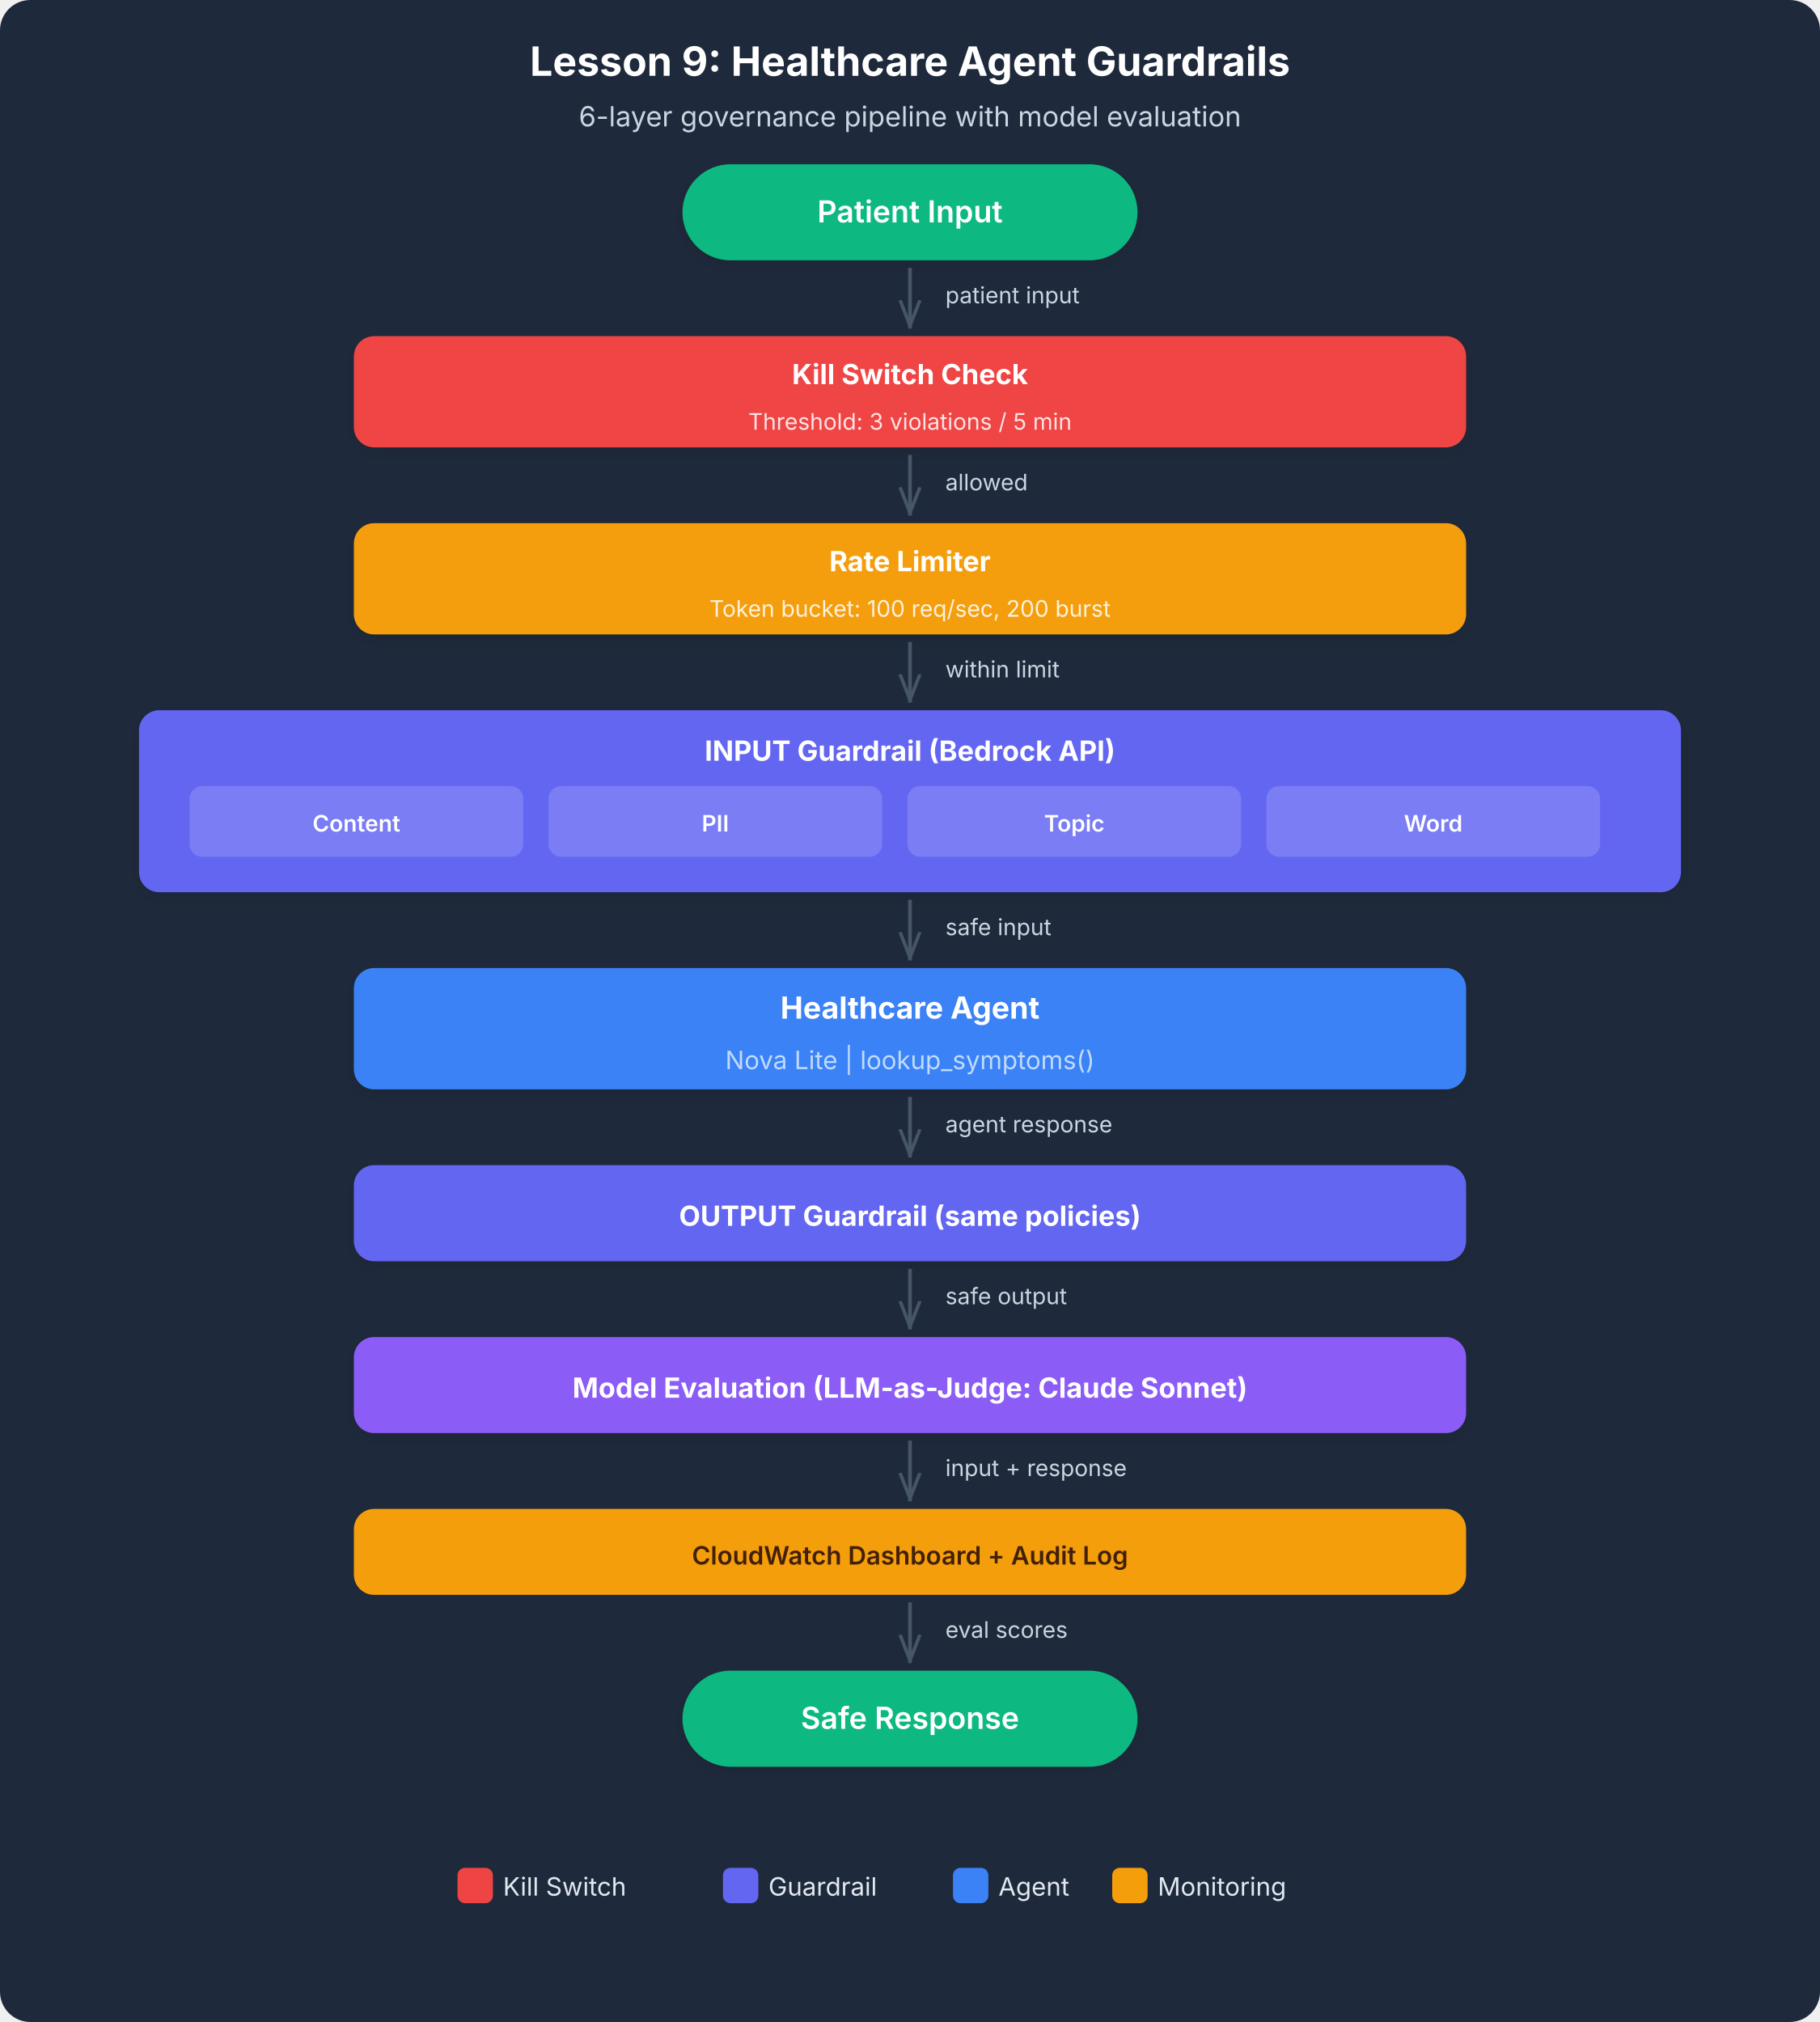
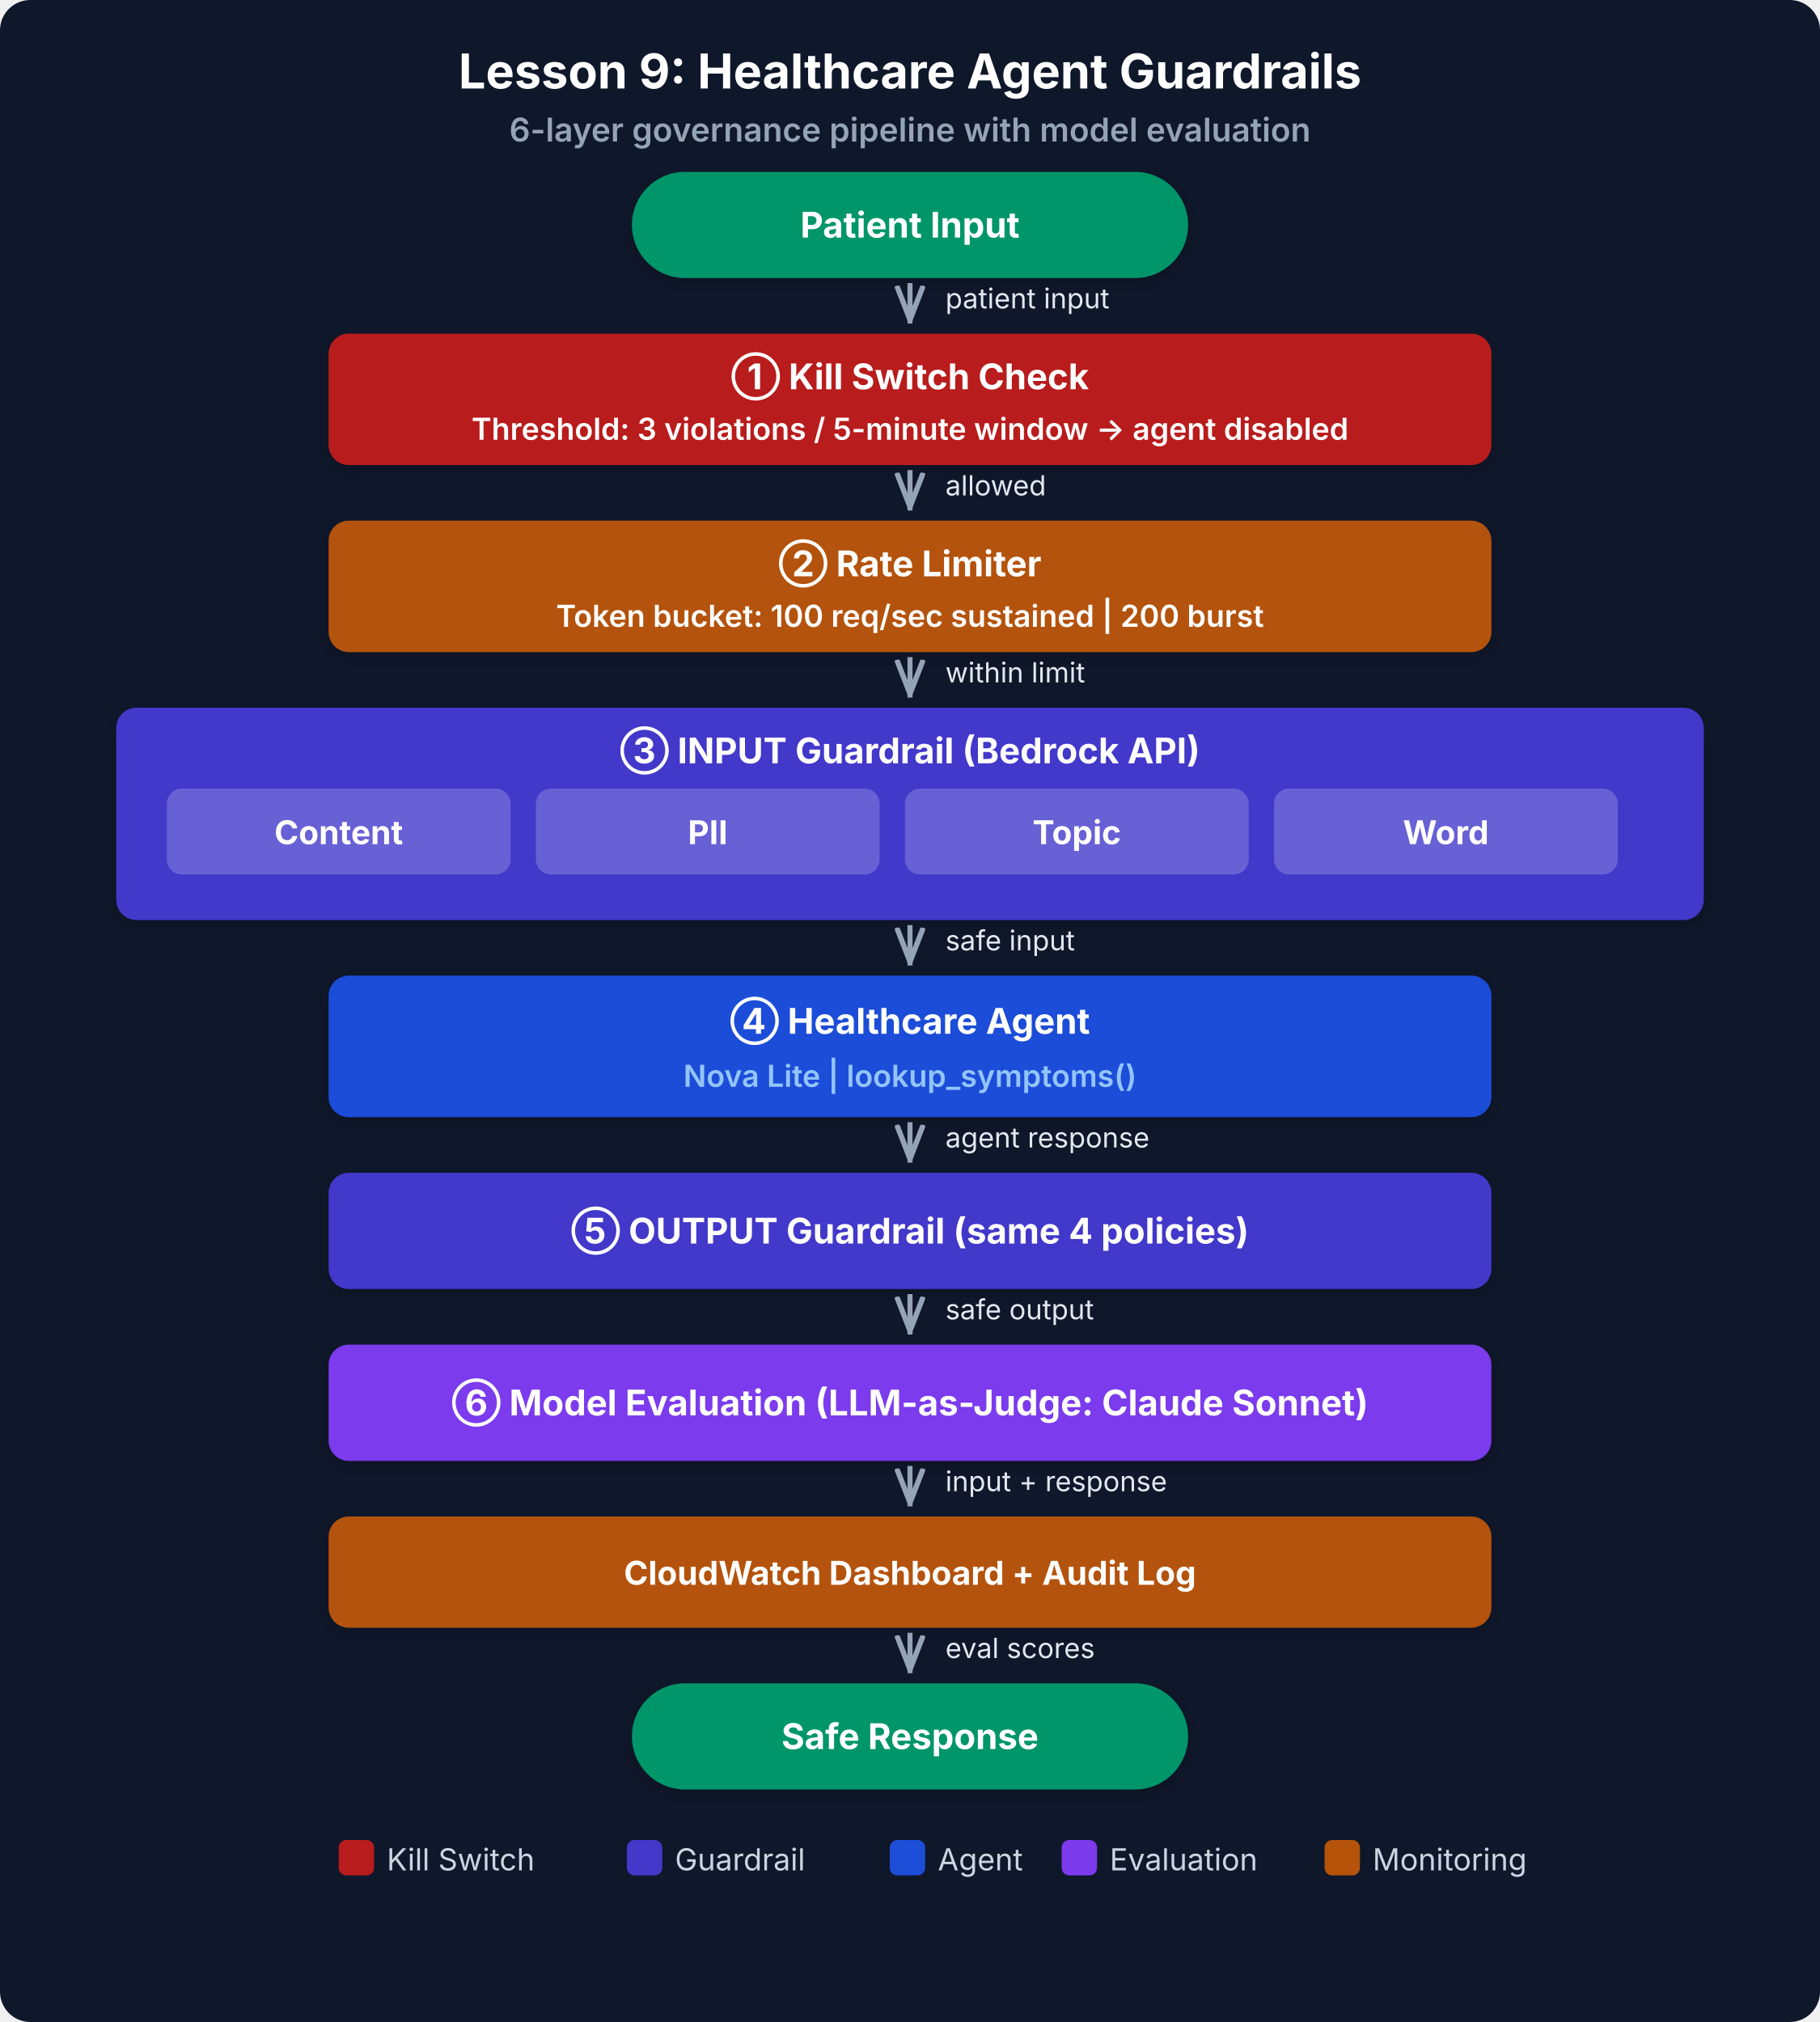
<svg xmlns="http://www.w3.org/2000/svg" viewBox="0 0 720 800" font-family="system-ui, -apple-system, &quot;Segoe UI&quot;, sans-serif">
  <defs>
    <filter id="sh" x="-4%" y="-4%" width="108%" height="116%">
-       <feDropShadow dx="0" dy="2" stdDeviation="3" flood-opacity="0.08" />
+       <feDropShadow dx="0" dy="2" stdDeviation="3" flood-opacity="0.18" />
    </filter>
    <marker id="a" viewBox="0 0 10 8" refX="10" refY="4" markerWidth="8" markerHeight="6" orient="auto">
-       <path d="M0,0.5 L9,4 L0,7.5" fill="none" stroke="#475569" stroke-width="1.2" stroke-linejoin="round" />
-     </marker>
-     <marker id="ah" viewBox="0 0 10 8" refX="10" refY="4" markerWidth="8" markerHeight="6" orient="auto">
-       <path d="M0,0.5 L9,4 L0,7.5" fill="none" stroke="#475569" stroke-width="1.2" stroke-linejoin="round" />
+       <path d="M0,0.5 L9,4 L0,7.5" fill="none" stroke="#94a3b8" stroke-width="1.4" stroke-linejoin="round" />
    </marker>
  </defs>
-   <rect width="720" height="800" rx="12" fill="#1e293b" />
-   <text x="360" y="30" text-anchor="middle" font-size="16" font-weight="700" fill="#ffffff">Lesson 9: Healthcare Agent Guardrails</text>
-   <text x="360" y="50" text-anchor="middle" font-size="11" fill="#cbd5e1">6-layer governance pipeline with model evaluation</text>
-   <rect x="270" y="65" width="180" height="38" rx="19" fill="#10b981" filter="url(#sh)" />
-   <text x="360" y="88" text-anchor="middle" font-size="12" font-weight="600" fill="white">Patient Input</text>
-   <rect x="140" y="133" width="440" height="44" rx="8" fill="#ef4444" filter="url(#sh)" />
-   <text x="360" y="152" text-anchor="middle" font-size="11" font-weight="700" fill="white">Kill Switch Check</text>
-   <text x="360" y="170" text-anchor="middle" font-size="9" fill="rgba(255,255,255,0.85)">Threshold: 3 violations / 5 min</text>
-   <rect x="140" y="207" width="440" height="44" rx="8" fill="#f59e0b" filter="url(#sh)" />
-   <text x="360" y="226" text-anchor="middle" font-size="11" font-weight="700" fill="white">Rate Limiter</text>
-   <text x="360" y="244" text-anchor="middle" font-size="9" fill="rgba(255,255,255,0.85)">Token bucket: 100 req/sec, 200 burst</text>
-   <rect x="55" y="281" width="610" height="72" rx="8" fill="#6366f1" filter="url(#sh)" />
-   <text x="360" y="301" text-anchor="middle" font-size="11" font-weight="700" fill="white">INPUT Guardrail (Bedrock API)</text>
-   <rect x="75" y="311" width="132" height="28" rx="5" fill="rgba(255,255,255,0.15)" />
-   <text x="141" y="329" text-anchor="middle" font-size="9" font-weight="600" fill="white">Content</text>
-   <rect x="217" y="311" width="132" height="28" rx="5" fill="rgba(255,255,255,0.15)" />
-   <text x="283" y="329" text-anchor="middle" font-size="9" font-weight="600" fill="white">PII</text>
-   <rect x="359" y="311" width="132" height="28" rx="5" fill="rgba(255,255,255,0.15)" />
-   <text x="425" y="329" text-anchor="middle" font-size="9" font-weight="600" fill="white">Topic</text>
-   <rect x="501" y="311" width="132" height="28" rx="5" fill="rgba(255,255,255,0.15)" />
-   <text x="567" y="329" text-anchor="middle" font-size="9" font-weight="600" fill="white">Word</text>
-   <rect x="140" y="383" width="440" height="48" rx="8" fill="#3b82f6" filter="url(#sh)" />
-   <text x="360" y="403" text-anchor="middle" font-size="12" font-weight="700" fill="white">Healthcare Agent</text>
-   <text x="360" y="423" text-anchor="middle" font-size="10" fill="#bfdbfe">Nova Lite | lookup_symptoms()</text>
-   <rect x="140" y="461" width="440" height="38" rx="8" fill="#6366f1" filter="url(#sh)" />
-   <text x="360" y="485" text-anchor="middle" font-size="11" font-weight="700" fill="white">OUTPUT Guardrail (same policies)</text>
-   <rect x="140" y="529" width="440" height="38" rx="8" fill="#8b5cf6" filter="url(#sh)" />
-   <text x="360" y="553" text-anchor="middle" font-size="11" font-weight="700" fill="white">Model Evaluation (LLM-as-Judge: Claude Sonnet)</text>
-   <rect x="140" y="597" width="440" height="34" rx="8" fill="#f59e0b" />
-   <text x="360" y="619" text-anchor="middle" font-size="10" font-weight="600" fill="#422006">CloudWatch Dashboard + Audit Log</text>
-   <rect x="270" y="661" width="180" height="38" rx="19" fill="#10b981" filter="url(#sh)" />
-   <text x="360" y="684" text-anchor="middle" font-size="12" font-weight="600" fill="white">Safe Response</text>
-   <rect x="181" y="739" width="14" height="14" rx="3" fill="#ef4444" />
-   <text x="199" y="750" font-size="10" fill="#e2e8f0">Kill Switch</text>
-   <rect x="286" y="739" width="14" height="14" rx="3" fill="#6366f1" />
-   <text x="304" y="750" font-size="10" fill="#e2e8f0">Guardrail</text>
-   <rect x="377" y="739" width="14" height="14" rx="3" fill="#3b82f6" />
-   <text x="395" y="750" font-size="10" fill="#e2e8f0">Agent</text>
-   <rect x="440" y="739" width="14" height="14" rx="3" fill="#f59e0b" />
-   <text x="458" y="750" font-size="10" fill="#e2e8f0">Monitoring</text>
-   <g id="arrows">
-     <line x1="360" y1="106" x2="360" y2="130" stroke="#475569" stroke-width="1.5" marker-end="url(#a)" />
-     <text x="374" y="120" font-size="9" fill="#cbd5e1">patient input</text>
-     <line x1="360" y1="180" x2="360" y2="204" stroke="#475569" stroke-width="1.5" marker-end="url(#a)" />
-     <text x="374" y="194" font-size="9" fill="#cbd5e1">allowed</text>
-     <line x1="360" y1="254" x2="360" y2="278" stroke="#475569" stroke-width="1.5" marker-end="url(#a)" />
-     <text x="374" y="268" font-size="9" fill="#cbd5e1">within limit</text>
-     <line x1="360" y1="356" x2="360" y2="380" stroke="#475569" stroke-width="1.5" marker-end="url(#a)" />
-     <text x="374" y="370" font-size="9" fill="#cbd5e1">safe input</text>
-     <line x1="360" y1="434" x2="360" y2="458" stroke="#475569" stroke-width="1.5" marker-end="url(#a)" />
-     <text x="374" y="448" font-size="9" fill="#cbd5e1">agent response</text>
-     <line x1="360" y1="502" x2="360" y2="526" stroke="#475569" stroke-width="1.5" marker-end="url(#a)" />
-     <text x="374" y="516" font-size="9" fill="#cbd5e1">safe output</text>
-     <line x1="360" y1="570" x2="360" y2="594" stroke="#475569" stroke-width="1.5" marker-end="url(#a)" />
-     <text x="374" y="584" font-size="9" fill="#cbd5e1">input + response</text>
-     <line x1="360" y1="634" x2="360" y2="658" stroke="#475569" stroke-width="1.5" marker-end="url(#a)" />
-     <text x="374" y="648" font-size="9" fill="#cbd5e1">eval scores</text>
-   </g>
+   <rect width="720" height="800" rx="12" fill="#0f172a" />
+   <text x="360" y="35" text-anchor="middle" font-size="19" font-weight="700" fill="#ffffff">Lesson 9: Healthcare Agent Guardrails</text>
+   <text x="360" y="56" text-anchor="middle" font-size="13" font-weight="600" fill="#94a3b8">6-layer governance pipeline with model evaluation</text>
+   <rect x="250" y="68" width="220" height="42" rx="21" fill="#059669" filter="url(#sh)" />
+   <text x="360" y="94" text-anchor="middle" font-size="14" font-weight="700" fill="white">Patient Input</text>
+   <line x1="360" y1="112" x2="360" y2="128" stroke="#94a3b8" stroke-width="2" marker-end="url(#a)" />
+   <text x="374" y="122" font-size="11" fill="#e2e8f0">patient input</text>
+   <rect x="130" y="132" width="460" height="52" rx="8" fill="#b91c1c" filter="url(#sh)" />
+   <text x="360" y="154" text-anchor="middle" font-size="14" font-weight="700" fill="white">① Kill Switch Check</text>
+   <text x="360" y="174" text-anchor="middle" font-size="12" font-weight="600" fill="white">Threshold: 3 violations / 5-minute window → agent disabled</text>
+   <line x1="360" y1="186" x2="360" y2="202" stroke="#94a3b8" stroke-width="2" marker-end="url(#a)" />
+   <text x="374" y="196" font-size="11" fill="#e2e8f0">allowed</text>
+   <rect x="130" y="206" width="460" height="52" rx="8" fill="#b45309" filter="url(#sh)" />
+   <text x="360" y="228" text-anchor="middle" font-size="14" font-weight="700" fill="white">② Rate Limiter</text>
+   <text x="360" y="248" text-anchor="middle" font-size="12" font-weight="600" fill="white">Token bucket: 100 req/sec sustained  |  200 burst</text>
+   <line x1="360" y1="260" x2="360" y2="276" stroke="#94a3b8" stroke-width="2" marker-end="url(#a)" />
+   <text x="374" y="270" font-size="11" fill="#e2e8f0">within limit</text>
+   <rect x="46" y="280" width="628" height="84" rx="8" fill="#4338ca" filter="url(#sh)" />
+   <text x="360" y="302" text-anchor="middle" font-size="14" font-weight="700" fill="white">③ INPUT Guardrail  (Bedrock API)</text>
+   <rect x="66" y="312" width="136" height="34" rx="6" fill="rgba(255,255,255,0.2)" />
+   <text x="134" y="334" text-anchor="middle" font-size="13" font-weight="700" fill="white">Content</text>
+   <rect x="212" y="312" width="136" height="34" rx="6" fill="rgba(255,255,255,0.2)" />
+   <text x="280" y="334" text-anchor="middle" font-size="13" font-weight="700" fill="white">PII</text>
+   <rect x="358" y="312" width="136" height="34" rx="6" fill="rgba(255,255,255,0.2)" />
+   <text x="426" y="334" text-anchor="middle" font-size="13" font-weight="700" fill="white">Topic</text>
+   <rect x="504" y="312" width="136" height="34" rx="6" fill="rgba(255,255,255,0.2)" />
+   <text x="572" y="334" text-anchor="middle" font-size="13" font-weight="700" fill="white">Word</text>
+   <line x1="360" y1="366" x2="360" y2="382" stroke="#94a3b8" stroke-width="2" marker-end="url(#a)" />
+   <text x="374" y="376" font-size="11" fill="#e2e8f0">safe input</text>
+   <rect x="130" y="386" width="460" height="56" rx="8" fill="#1d4ed8" filter="url(#sh)" />
+   <text x="360" y="409" text-anchor="middle" font-size="14" font-weight="700" fill="white">④ Healthcare Agent</text>
+   <text x="360" y="430" text-anchor="middle" font-size="12" font-weight="600" fill="#93c5fd">Nova Lite  |  lookup_symptoms()</text>
+   <line x1="360" y1="444" x2="360" y2="460" stroke="#94a3b8" stroke-width="2" marker-end="url(#a)" />
+   <text x="374" y="454" font-size="11" fill="#e2e8f0">agent response</text>
+   <rect x="130" y="464" width="460" height="46" rx="8" fill="#4338ca" filter="url(#sh)" />
+   <text x="360" y="492" text-anchor="middle" font-size="14" font-weight="700" fill="white">⑤ OUTPUT Guardrail  (same 4 policies)</text>
+   <line x1="360" y1="512" x2="360" y2="528" stroke="#94a3b8" stroke-width="2" marker-end="url(#a)" />
+   <text x="374" y="522" font-size="11" fill="#e2e8f0">safe output</text>
+   <rect x="130" y="532" width="460" height="46" rx="8" fill="#7c3aed" filter="url(#sh)" />
+   <text x="360" y="560" text-anchor="middle" font-size="14" font-weight="700" fill="white">⑥ Model Evaluation  (LLM-as-Judge: Claude Sonnet)</text>
+   <line x1="360" y1="580" x2="360" y2="596" stroke="#94a3b8" stroke-width="2" marker-end="url(#a)" />
+   <text x="374" y="590" font-size="11" fill="#e2e8f0">input + response</text>
+   <rect x="130" y="600" width="460" height="44" rx="8" fill="#b45309" filter="url(#sh)" />
+   <text x="360" y="627" text-anchor="middle" font-size="13" font-weight="700" fill="white">CloudWatch Dashboard + Audit Log</text>
+   <line x1="360" y1="646" x2="360" y2="662" stroke="#94a3b8" stroke-width="2" marker-end="url(#a)" />
+   <text x="374" y="656" font-size="11" fill="#e2e8f0">eval scores</text>
+   <rect x="250" y="666" width="220" height="42" rx="21" fill="#059669" filter="url(#sh)" />
+   <text x="360" y="692" text-anchor="middle" font-size="14" font-weight="700" fill="white">Safe Response</text>
+   <rect x="134" y="728" width="14" height="14" rx="3" fill="#b91c1c" />
+   <text x="153" y="740" font-size="12" fill="#cbd5e1">Kill Switch</text>
+   <rect x="248" y="728" width="14" height="14" rx="3" fill="#4338ca" />
+   <text x="267" y="740" font-size="12" fill="#cbd5e1">Guardrail</text>
+   <rect x="352" y="728" width="14" height="14" rx="3" fill="#1d4ed8" />
+   <text x="371" y="740" font-size="12" fill="#cbd5e1">Agent</text>
+   <rect x="420" y="728" width="14" height="14" rx="3" fill="#7c3aed" />
+   <text x="439" y="740" font-size="12" fill="#cbd5e1">Evaluation</text>
+   <rect x="524" y="728" width="14" height="14" rx="3" fill="#b45309" />
+   <text x="543" y="740" font-size="12" fill="#cbd5e1">Monitoring</text>
</svg>
